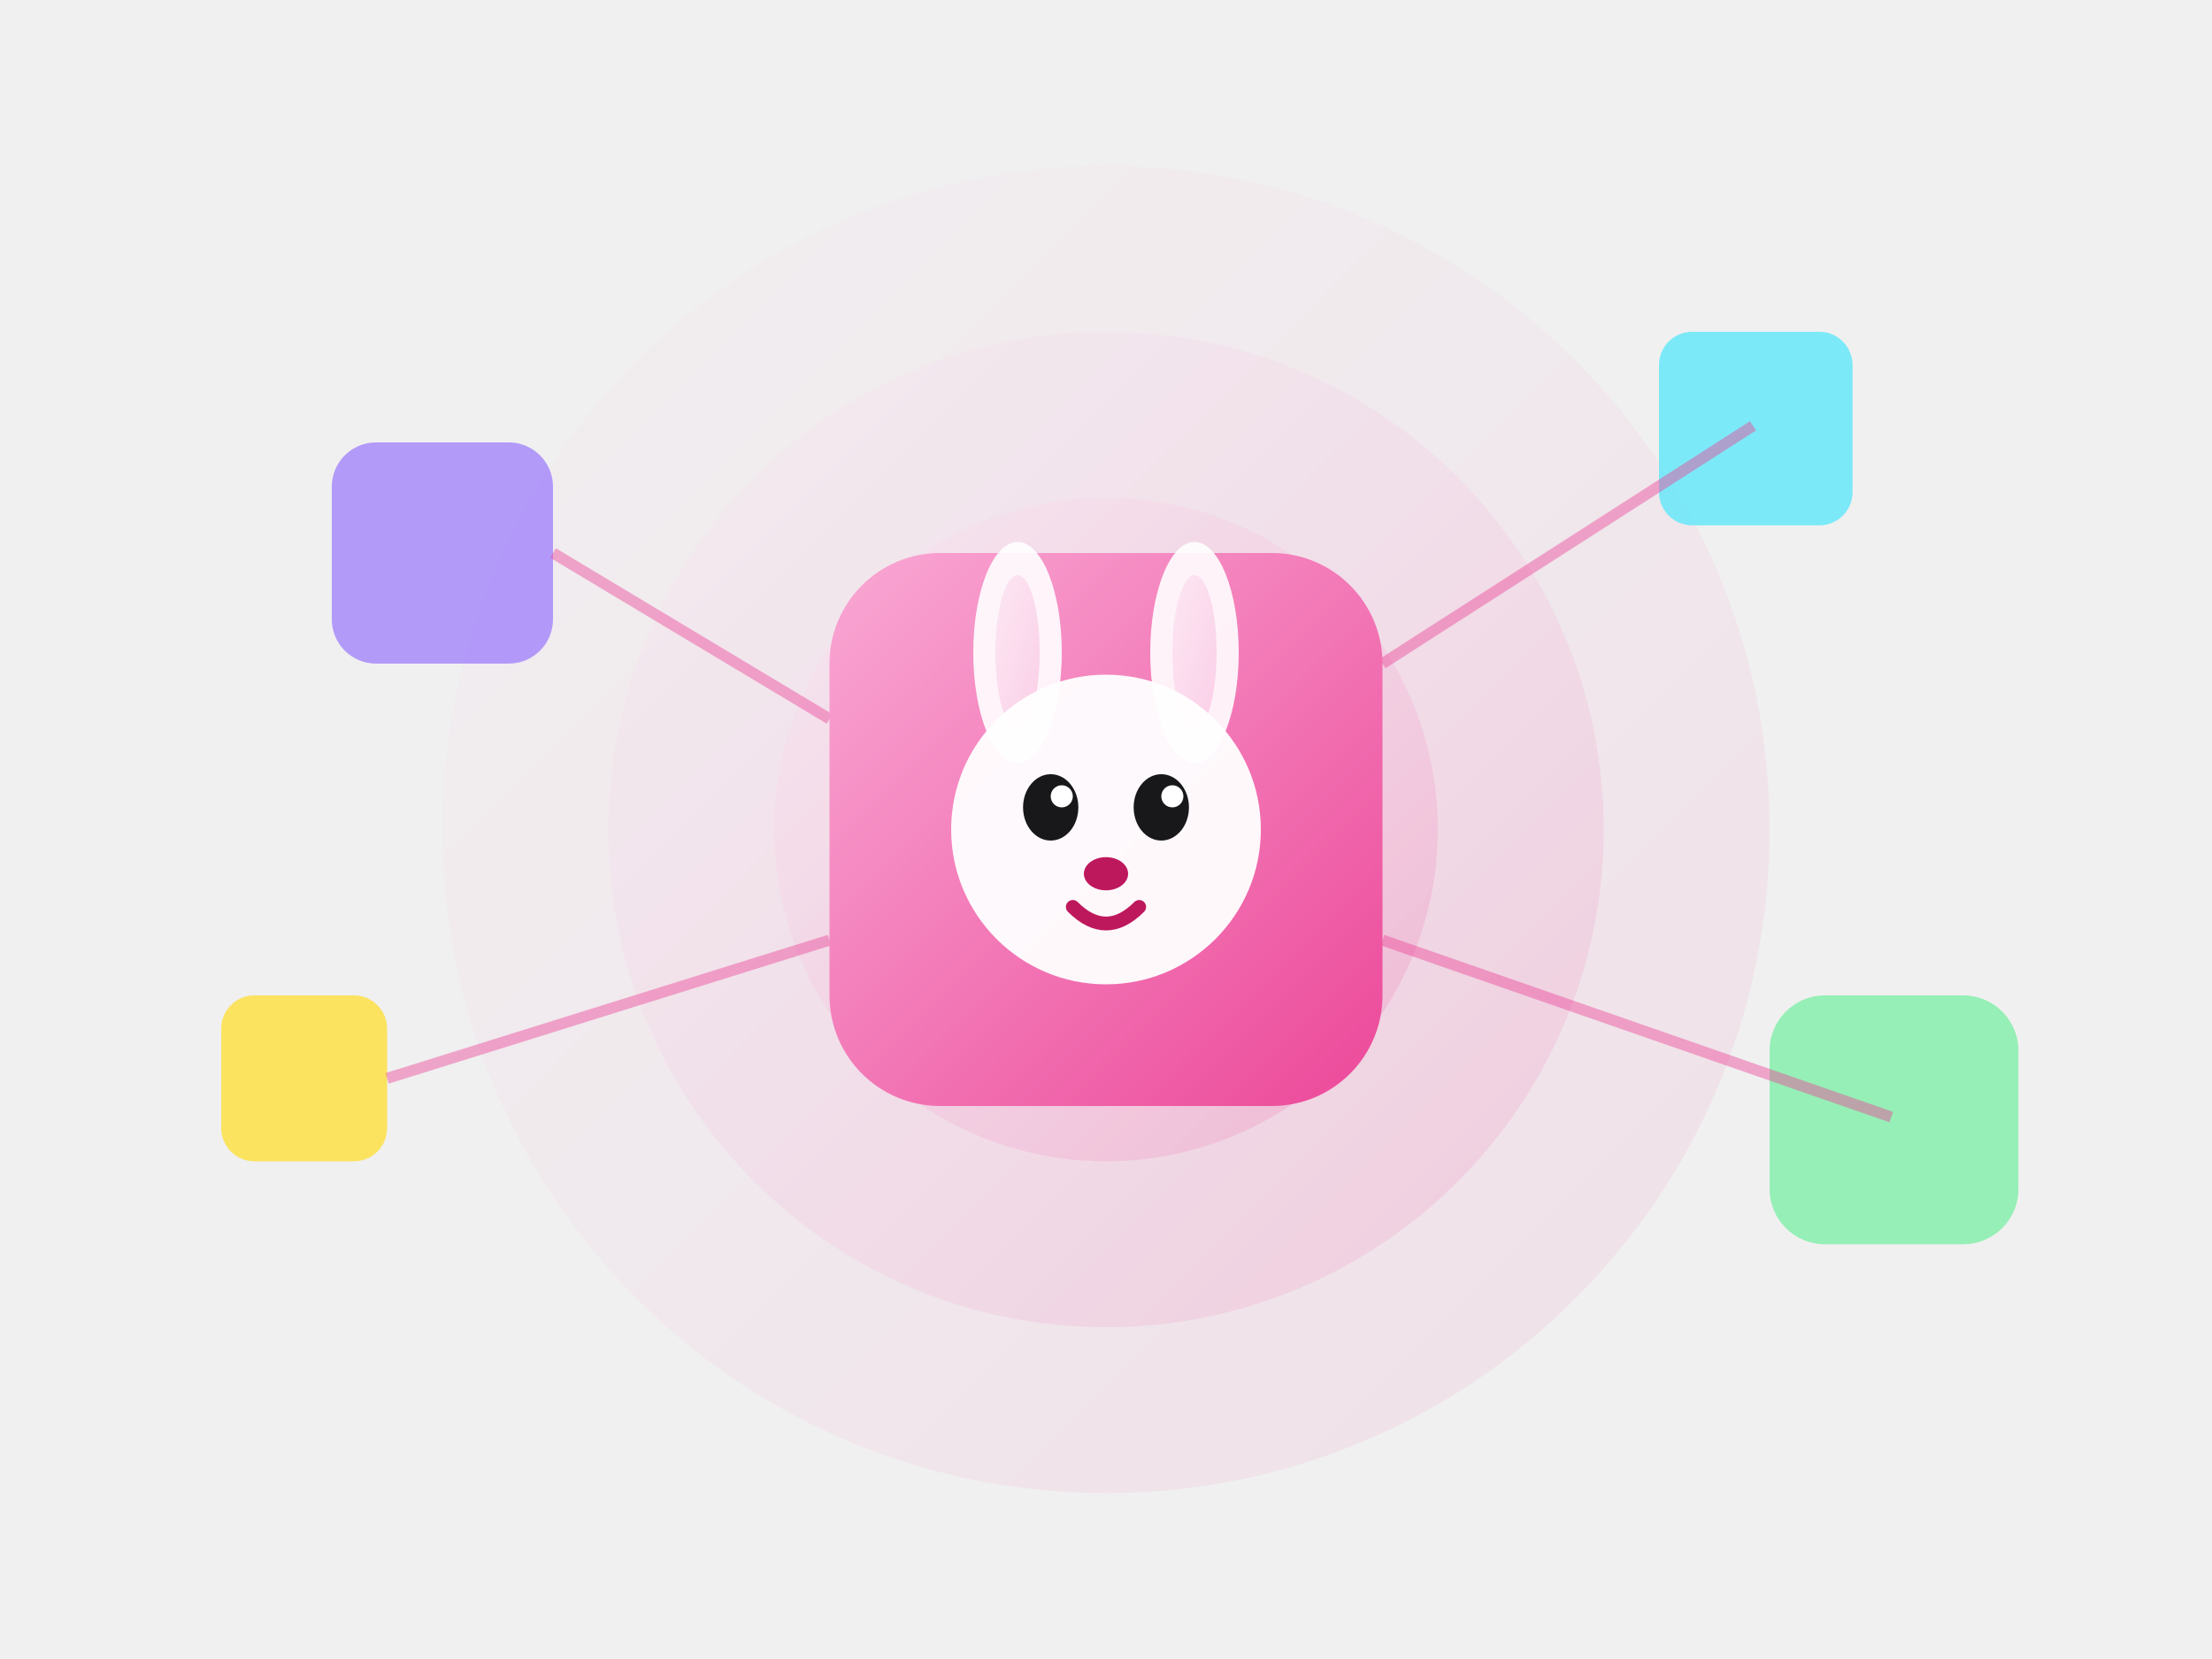
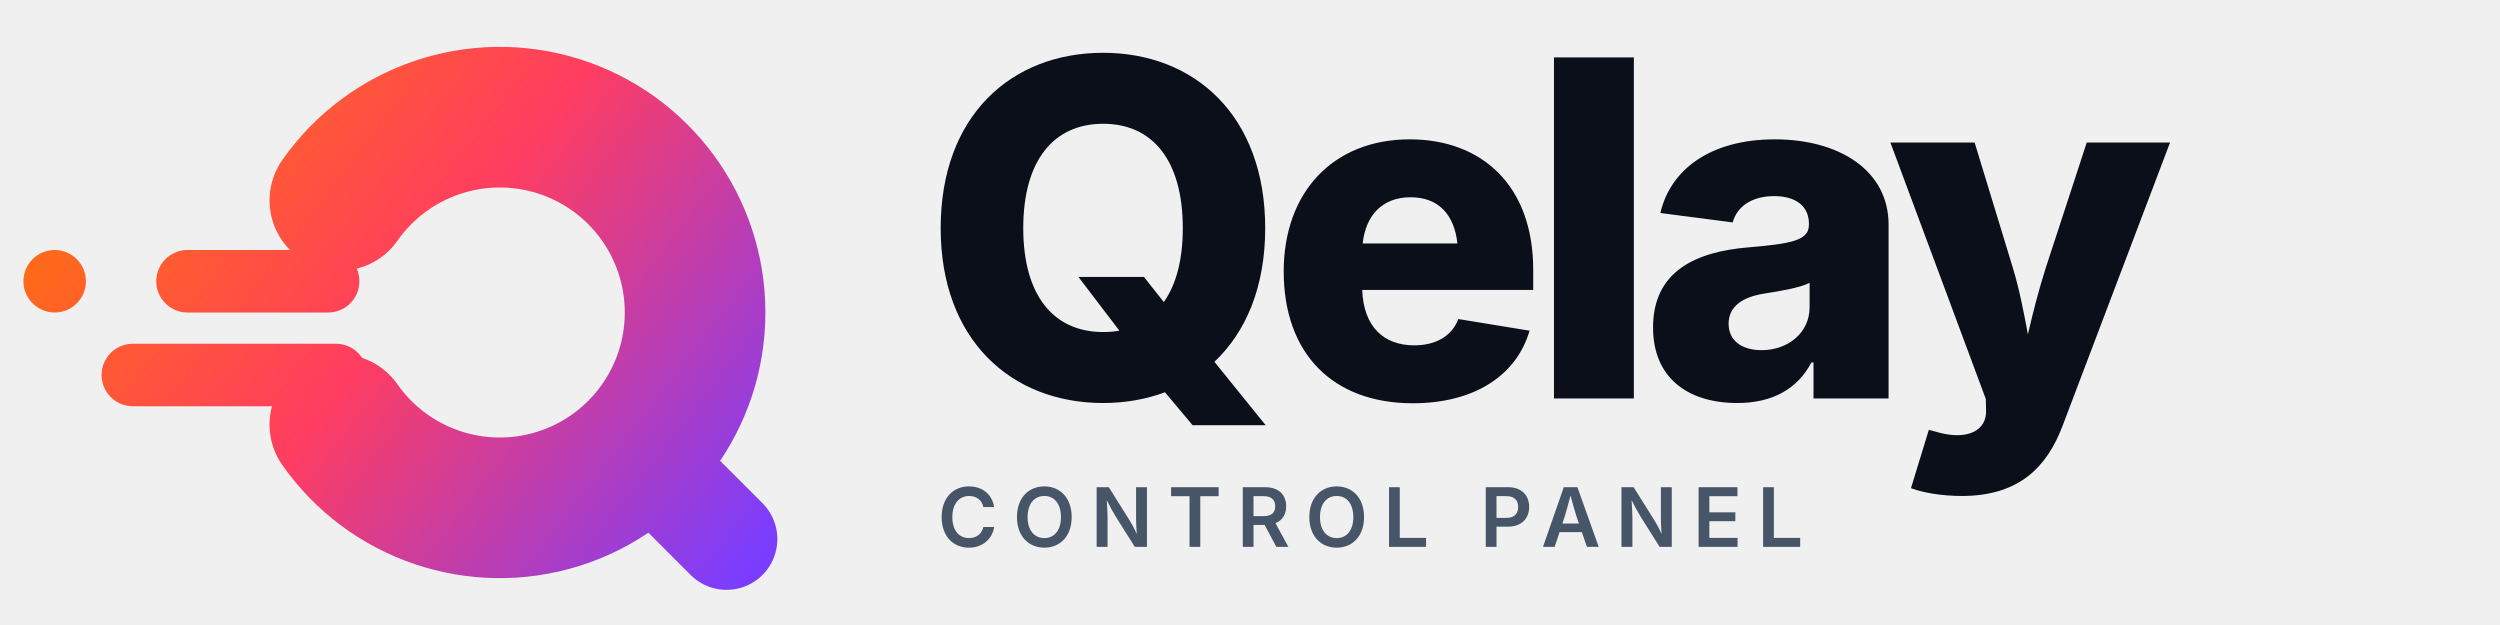
- <svg xmlns="http://www.w3.org/2000/svg" viewBox="0 0 400 300" fill="none">
+ <svg xmlns="http://www.w3.org/2000/svg" viewBox="0 0 640 160" fill="none" role="img" aria-label="Qelay Control Panel">
+   <style>
+     .word { fill: #0B0F1A; }
+     .sub { fill: #475569; }
+     @media (prefers-color-scheme: dark) {
+       .word { fill: #F1F5F9; }
+       .sub { fill: #94A3B8; }
+     }
+   </style>
  <defs>
-     <linearGradient id="heroGrad" x1="0%" y1="0%" x2="100%" y2="100%">
-       <stop offset="0%" stop-color="#fce7f3" />
-       <stop offset="50%" stop-color="#f9a8d4" />
-       <stop offset="100%" stop-color="#ec4899" />
-     </linearGradient>
-     <linearGradient id="accentGrad" x1="0%" y1="0%" x2="100%" y2="100%">
-       <stop offset="0%" stop-color="#f9a8d4" />
-       <stop offset="100%" stop-color="#ec4899" />
-     </linearGradient>
-     <linearGradient id="bunnyInner" x1="0%" y1="0%" x2="100%" y2="100%">
-       <stop offset="0%" stop-color="#fce7f3" />
-       <stop offset="100%" stop-color="#fbcfe8" />
+     <linearGradient id="qelay-g" gradientUnits="userSpaceOnUse" x1="14" y1="8" x2="190" y2="144">
+       <stop offset="0" stop-color="#FF7A00" />
+       <stop offset="0.5" stop-color="#FF3D61" />
+       <stop offset="1" stop-color="#7A3DFF" />
    </linearGradient>
  </defs>
-   <circle cx="200" cy="150" r="120" fill="url(#heroGrad)" opacity="0.10" />
-   <circle cx="200" cy="150" r="90" fill="url(#heroGrad)" opacity="0.15" />
-   <circle cx="200" cy="150" r="60" fill="url(#heroGrad)" opacity="0.20" />
-   <g opacity="0.85">
-     <rect x="60" y="80" width="40" height="40" rx="8" fill="#a78bfa" />
-     <rect x="300" y="60" width="35" height="35" rx="6" fill="#67e8f9" />
-     <rect x="320" y="180" width="45" height="45" rx="10" fill="#86efac" />
-     <rect x="40" y="180" width="30" height="30" rx="6" fill="#fde047" />
+   <g transform="translate(0 4)">
+     <g stroke="url(#qelay-g)" stroke-linecap="round">
+       <path d="M87 47.3A50 50 0 1 1 87 104.7" stroke-width="36" />
+       <path d="M162 110L186 134" stroke-width="26" />
+       <path d="M48 68H84" stroke-width="16" />
+       <path d="M34 92H86" stroke-width="16" />
+     </g>
+     <circle cx="14" cy="68" r="8" fill="url(#qelay-g)" />
  </g>
-   <g stroke="#ec4899" stroke-width="2" opacity="0.45">
-     <line x1="100" y1="100" x2="150" y2="130" />
-     <line x1="317" y1="77" x2="250" y2="120" />
-     <line x1="342" y1="202" x2="250" y2="170" />
-     <line x1="70" y1="195" x2="150" y2="170" />
-   </g>
-   <rect x="150" y="100" width="100" height="100" rx="20" fill="url(#accentGrad)" />
-   <g transform="translate(200, 150)">
-     <ellipse cx="-16" cy="-32" rx="8" ry="20" fill="#ffffff" opacity="0.9" />
-     <ellipse cx="-16" cy="-32" rx="4" ry="14" fill="url(#bunnyInner)" />
-     <ellipse cx="16" cy="-32" rx="8" ry="20" fill="#ffffff" opacity="0.9" />
-     <ellipse cx="16" cy="-32" rx="4" ry="14" fill="url(#bunnyInner)" />
-     <circle cx="0" cy="0" r="28" fill="#ffffff" opacity="0.95" />
-     <ellipse cx="-10" cy="-4" rx="5" ry="6" fill="#18181b" />
-     <ellipse cx="10" cy="-4" rx="5" ry="6" fill="#18181b" />
-     <circle cx="-8" cy="-6" r="2" fill="#ffffff" />
-     <circle cx="12" cy="-6" r="2" fill="#ffffff" />
-     <ellipse cx="0" cy="8" rx="4" ry="3" fill="#be185d" />
-     <path d="M -6 14 Q 0 20 6 14" stroke="#be185d" stroke-width="2.5" fill="none" stroke-linecap="round" />
-   </g>
-   <g stroke="url(#accentGrad)" stroke-width="3" stroke-linecap="round" opacity="0.6">
-     <line x1="100" y1="250" x2="140" y2="250" />
-     <line x1="120" y1="260" x2="180" y2="260" />
-     <line x1="90" y1="270" x2="160" y2="270" />
+   <g font-family="Inter, 'Helvetica Neue', Arial, sans-serif">
+     <text class="word" x="236" y="102" font-size="120" font-weight="800" letter-spacing="-5.4">Qelay</text>
+     <text class="sub" x="240" y="140" font-size="21" font-weight="600" letter-spacing="3.8">CONTROL PANEL</text>
  </g>
</svg>
